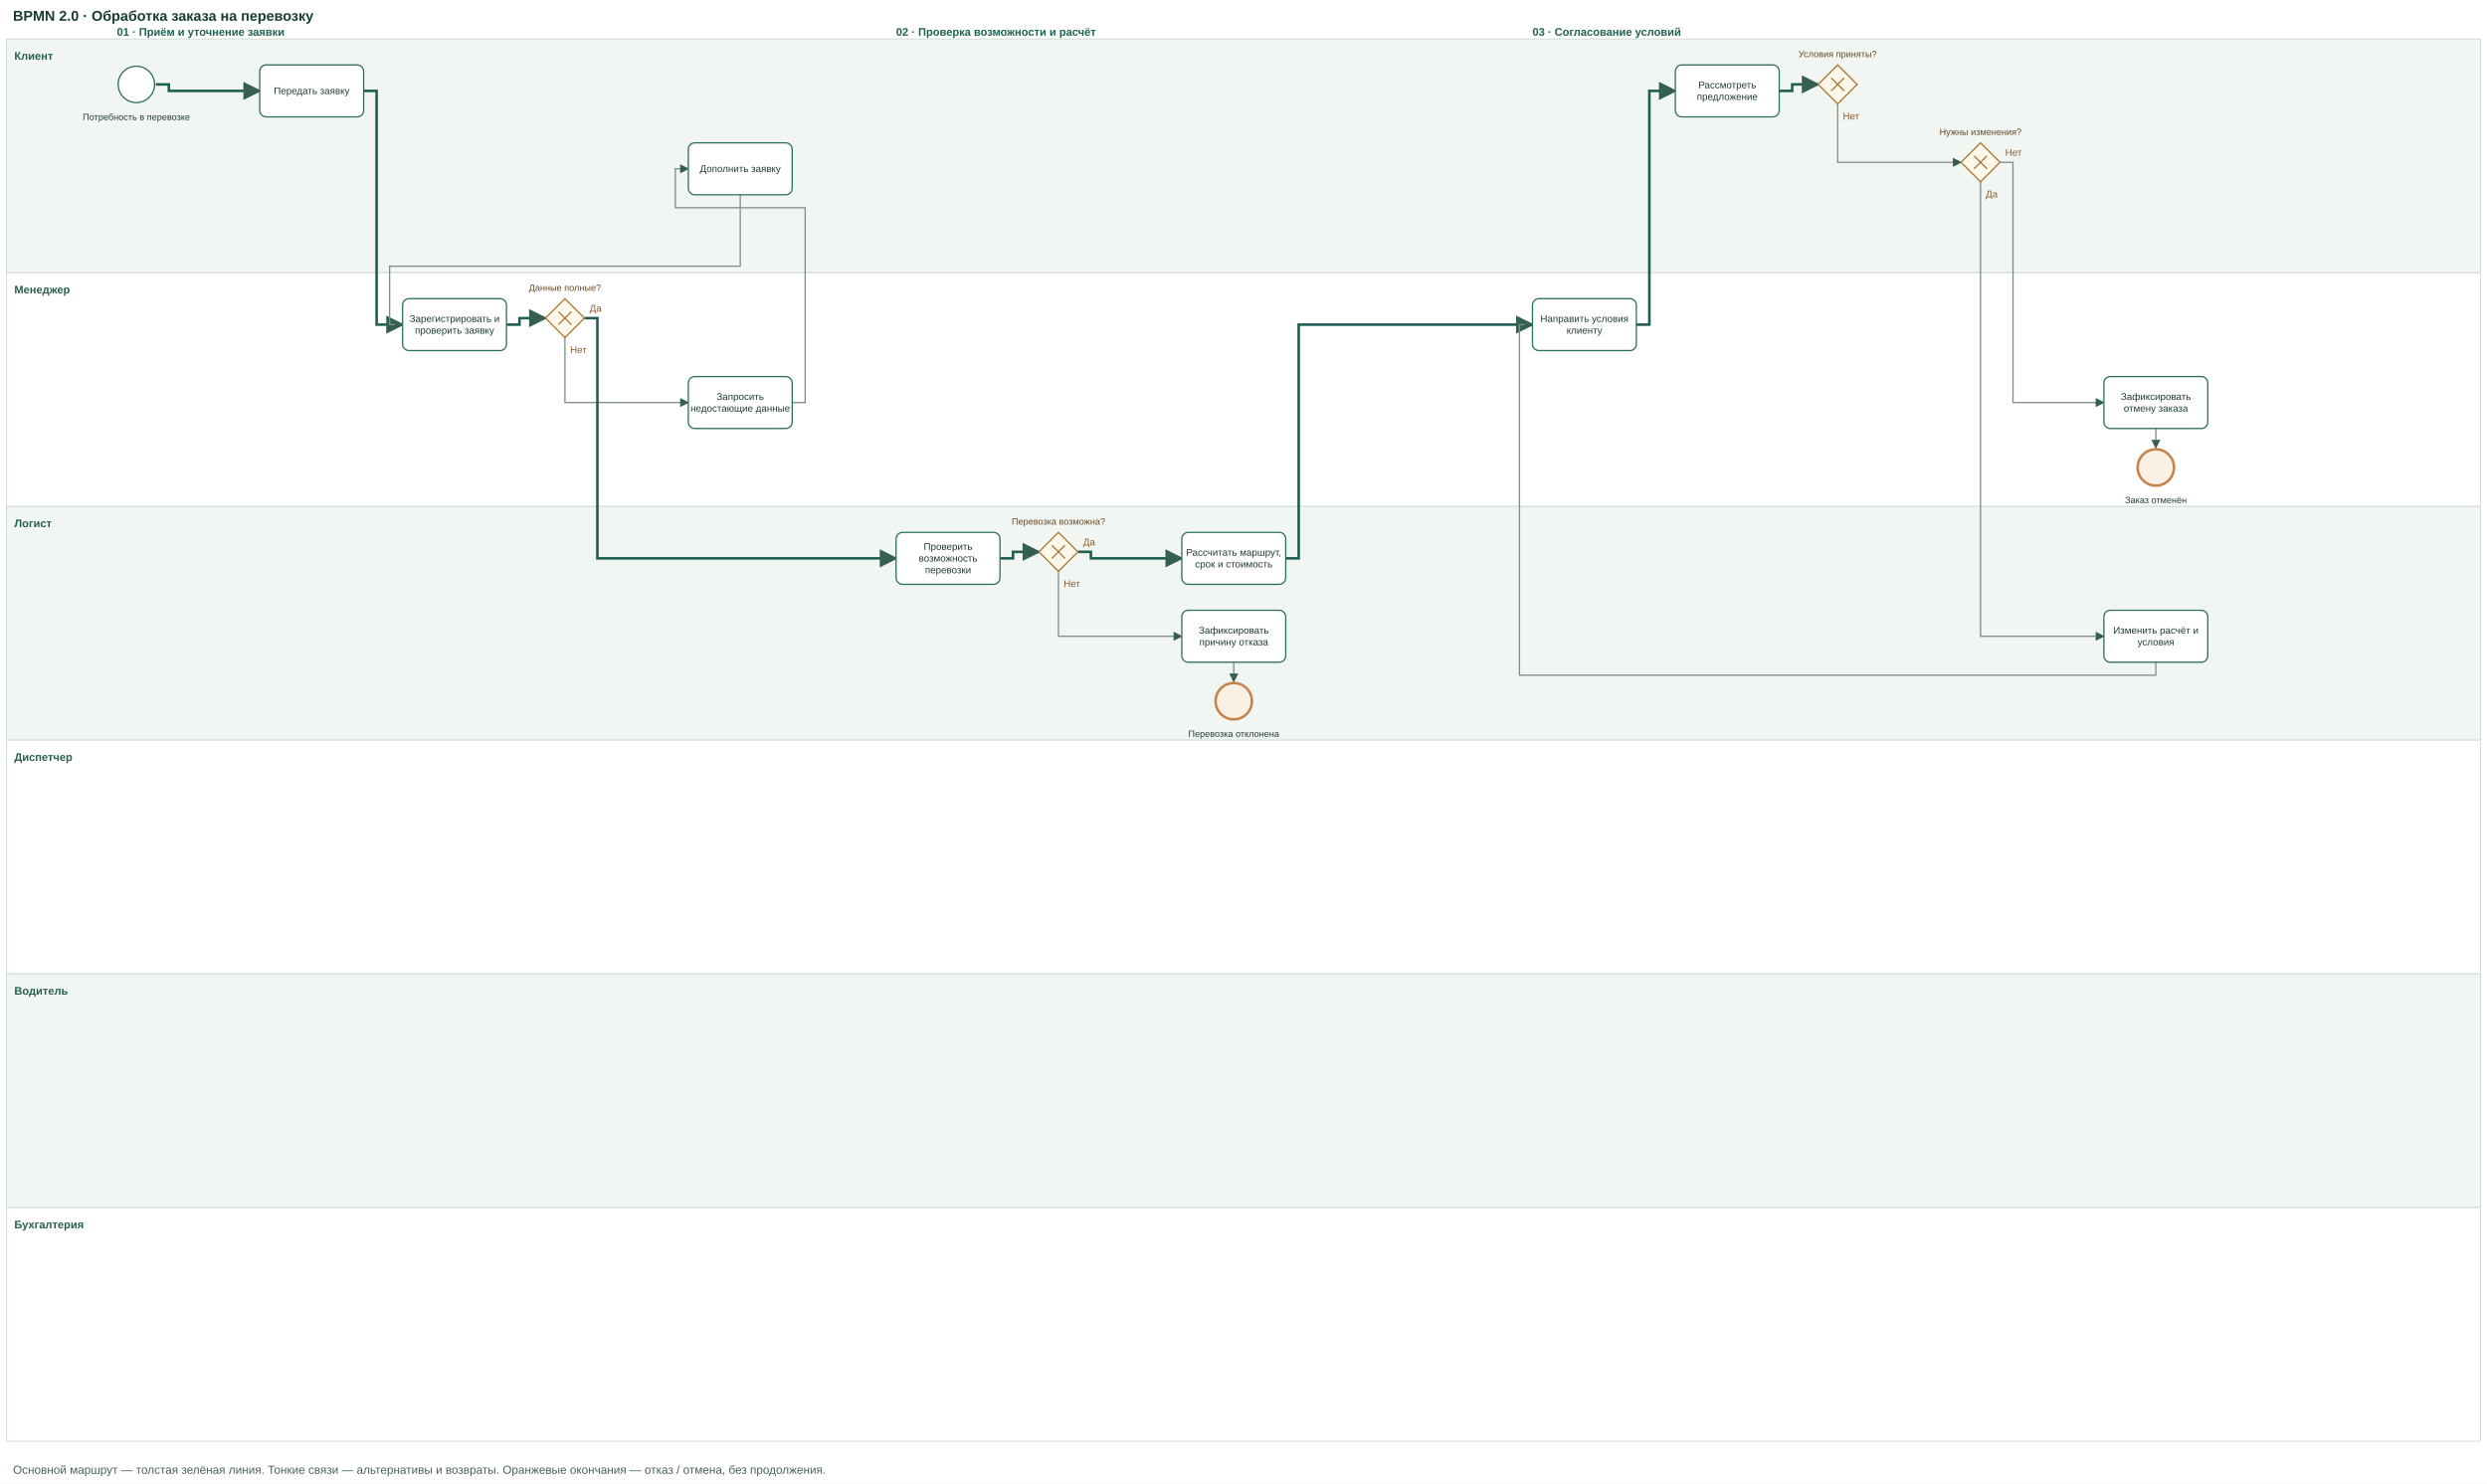
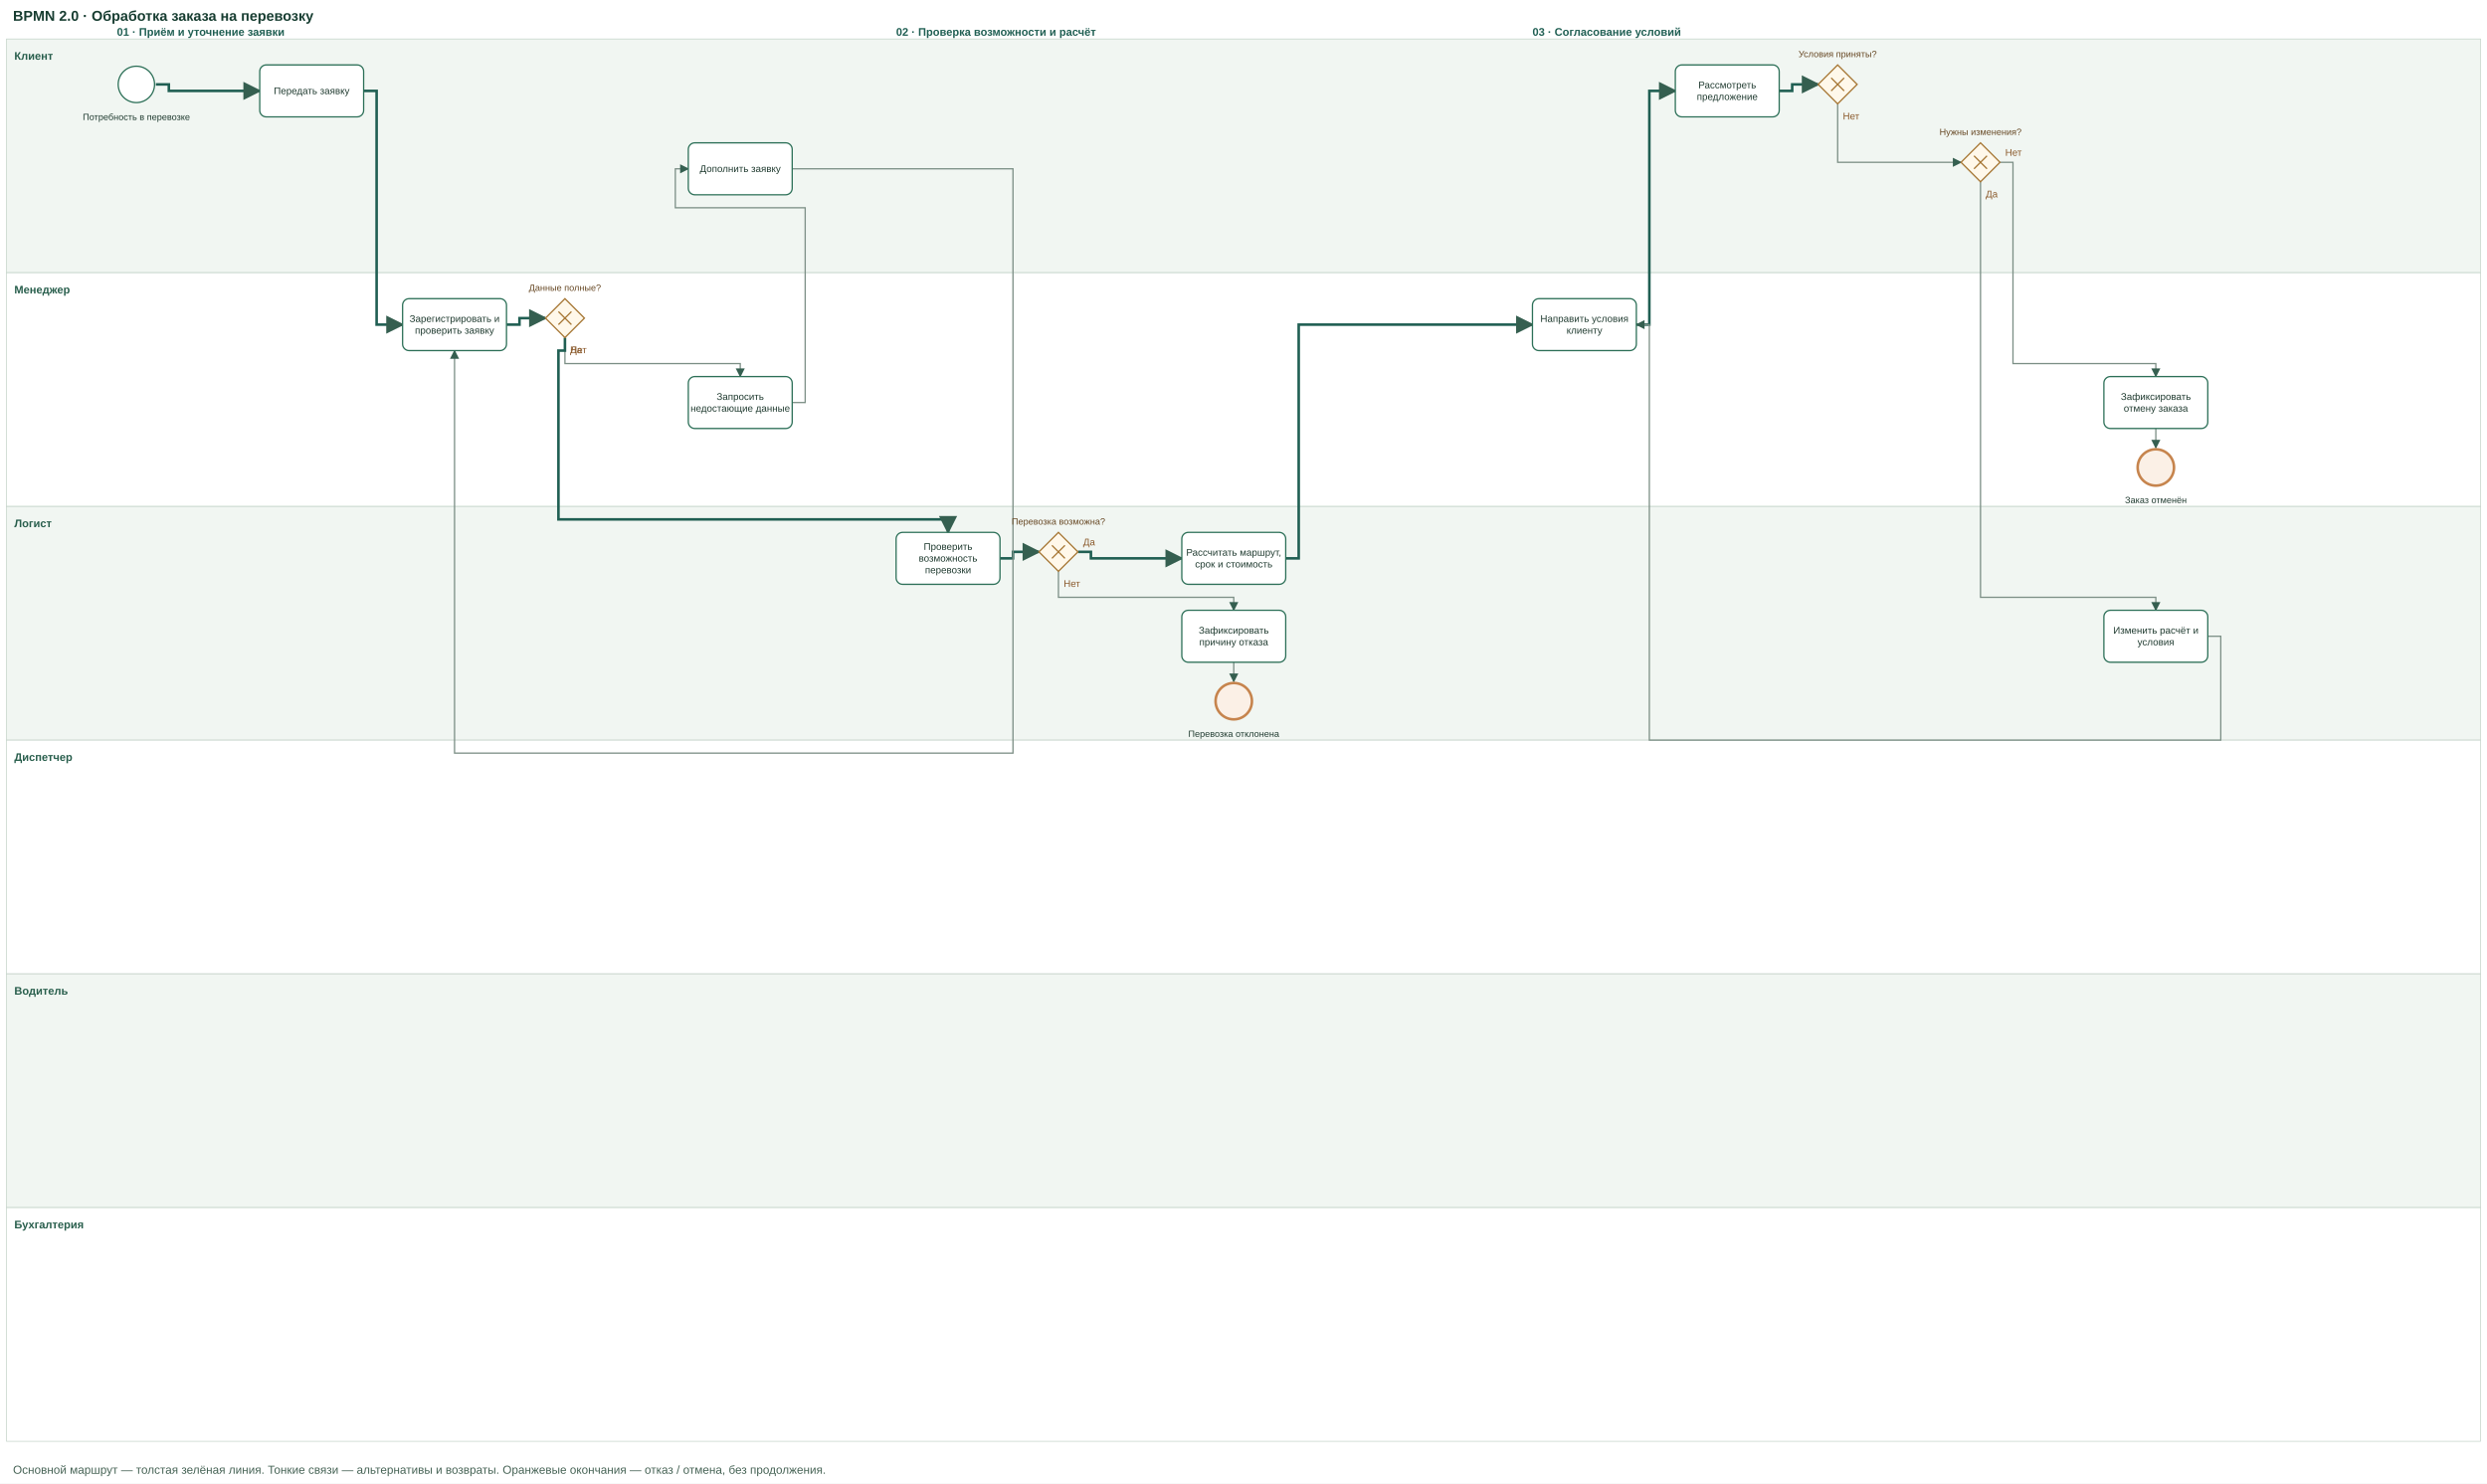
<svg xmlns="http://www.w3.org/2000/svg" width="3830" height="2285" viewBox="0 0 3830 2285" role="img" aria-label="Обработка заказа на перевозку">
  <defs>
    <marker id="arrow" viewBox="0 0 10 10" refX="9" refY="5" markerWidth="7" markerHeight="7" orient="auto">
      <path d="M0 0L10 5L0 10Z" fill="#355f50" />
    </marker>
  </defs>
  <rect width="3830" height="2285" fill="white" />
  <text x="20" y="32" font-family="Arial" font-size="22" font-weight="bold" fill="#173d31">BPMN 2.0 · Обработка заказа на перевозку</text>
  <rect x="10" y="60" width="3810" height="360" fill="#f1f6f2" stroke="#bdcec3" />
  <text x="22" y="92" font-family="Arial" font-size="17" font-weight="bold" fill="#285e4c">Клиент</text>
  <rect x="10" y="420" width="3810" height="360" fill="white" stroke="#bdcec3" />
  <text x="22" y="452" font-family="Arial" font-size="17" font-weight="bold" fill="#285e4c">Менеджер</text>
  <rect x="10" y="780" width="3810" height="360" fill="#f1f6f2" stroke="#bdcec3" />
  <text x="22" y="812" font-family="Arial" font-size="17" font-weight="bold" fill="#285e4c">Логист</text>
  <rect x="10" y="1140" width="3810" height="360" fill="white" stroke="#bdcec3" />
  <text x="22" y="1172" font-family="Arial" font-size="17" font-weight="bold" fill="#285e4c">Диспетчер</text>
  <rect x="10" y="1500" width="3810" height="360" fill="#f1f6f2" stroke="#bdcec3" />
  <text x="22" y="1532" font-family="Arial" font-size="17" font-weight="bold" fill="#285e4c">Водитель</text>
  <rect x="10" y="1860" width="3810" height="360" fill="white" stroke="#bdcec3" />
  <text x="22" y="1892" font-family="Arial" font-size="17" font-weight="bold" fill="#285e4c">Бухгалтерия</text>
  <text x="180" y="55" font-family="Arial" font-size="17" font-weight="bold" fill="#205f53">01 · Приём и уточнение заявки</text>
  <text x="1380" y="55" font-family="Arial" font-size="17" font-weight="bold" fill="#205f53">02 · Проверка возможности и расчёт</text>
  <text x="2360" y="55" font-family="Arial" font-size="17" font-weight="bold" fill="#205f53">03 · Согласование условий</text>
  <text x="20" y="2270" font-family="Arial" font-size="18" fill="#466355">Основной маршрут — толстая зелёная линия. Тонкие связи — альтернативы и возвраты. Оранжевые окончания — отказ / отмена, без продолжения.</text>
  <polyline points="240,130 260,130 260,140 400,140" fill="none" stroke="#205f53" stroke-width="4" marker-end="url(#arrow)" />
  <polyline points="560,140 580,140 580,500 620,500" fill="none" stroke="#205f53" stroke-width="4" marker-end="url(#arrow)" />
  <polyline points="780,500 800,500 800,490 840,490" fill="none" stroke="#205f53" stroke-width="4" marker-end="url(#arrow)" />
  <polyline points="1220,620 1240,620 1240,320 1040,320 1040,260 1060,260" fill="none" stroke="#7c8f86" stroke-width="2" marker-end="url(#arrow)" />
  <polyline points="1540,860 1560,860 1560,850 1600,850" fill="none" stroke="#205f53" stroke-width="4" marker-end="url(#arrow)" />
  <polyline points="1900,1020 1900,1050" fill="none" stroke="#7c8f86" stroke-width="2" marker-end="url(#arrow)" />
  <polyline points="1980,860 2000,860 2000,500 2360,500" fill="none" stroke="#205f53" stroke-width="4" marker-end="url(#arrow)" />
  <polyline points="2520,500 2540,500 2540,140 2580,140" fill="none" stroke="#205f53" stroke-width="4" marker-end="url(#arrow)" />
  <polyline points="2740,140 2760,140 2760,130 2800,130" fill="none" stroke="#205f53" stroke-width="4" marker-end="url(#arrow)" />
  <polyline points="3320,660 3320,690" fill="none" stroke="#7c8f86" stroke-width="2" marker-end="url(#arrow)" />
-   <polyline points="870,520 870,620 1060,620" fill="none" stroke="#7c8f86" stroke-width="2" marker-end="url(#arrow)" />
+   <polyline points="870,520 870,560 1140,560 1140,580" fill="none" stroke="#7c8f86" stroke-width="2" marker-end="url(#arrow)" />
  <text x="878" y="544" font-family="Arial" font-size="15" fill="#8a592b">Нет</text>
-   <polyline points="900,490 920,490 920,860 1380,860" fill="none" stroke="#205f53" stroke-width="4" marker-end="url(#arrow)" />
-   <text x="908" y="480" font-family="Arial" font-size="15" fill="#8a592b">Да</text>
-   <polyline points="1630,880 1630,980 1820,980" fill="none" stroke="#7c8f86" stroke-width="2" marker-end="url(#arrow)" />
+   <polyline points="870,520 870,540 860,540 860,800 1460,800 1460,820" fill="none" stroke="#205f53" stroke-width="4" marker-end="url(#arrow)" />
+   <text x="878" y="544" font-family="Arial" font-size="15" fill="#8a592b">Да</text>
+   <polyline points="1630,880 1630,920 1900,920 1900,940" fill="none" stroke="#7c8f86" stroke-width="2" marker-end="url(#arrow)" />
  <text x="1638" y="904" font-family="Arial" font-size="15" fill="#8a592b">Нет</text>
  <polyline points="1660,850 1680,850 1680,860 1820,860" fill="none" stroke="#205f53" stroke-width="4" marker-end="url(#arrow)" />
  <text x="1668" y="840" font-family="Arial" font-size="15" fill="#8a592b">Да</text>
  <polyline points="2830,160 2830,250 3020,250" fill="none" stroke="#7c8f86" stroke-width="2" marker-end="url(#arrow)" />
  <text x="2838" y="184" font-family="Arial" font-size="15" fill="#8a592b">Нет</text>
-   <polyline points="3050,280 3050,980 3240,980" fill="none" stroke="#7c8f86" stroke-width="2" marker-end="url(#arrow)" />
+   <polyline points="3050,280 3050,920 3320,920 3320,940" fill="none" stroke="#7c8f86" stroke-width="2" marker-end="url(#arrow)" />
  <text x="3058" y="304" font-family="Arial" font-size="15" fill="#8a592b">Да</text>
-   <polyline points="3080,250 3100,250 3100,620 3240,620" fill="none" stroke="#7c8f86" stroke-width="2" marker-end="url(#arrow)" />
+   <polyline points="3080,250 3100,250 3100,560 3320,560 3320,580" fill="none" stroke="#7c8f86" stroke-width="2" marker-end="url(#arrow)" />
  <text x="3088" y="240" font-family="Arial" font-size="15" fill="#8a592b">Нет</text>
-   <polyline points="1140,300 1140,410 600,410 600,500 620,500" fill="none" stroke="#7c8f86" stroke-width="2" marker-end="url(#arrow)" />
-   <polyline points="3320,1020 3320,1040 2340,1040 2340,500 2360,500" fill="none" stroke="#7c8f86" stroke-width="2" marker-end="url(#arrow)" />
+   <polyline points="1220,260 1560,260 1560,1160 700,1160 700,540" fill="none" stroke="#7c8f86" stroke-width="2" marker-end="url(#arrow)" />
+   <polyline points="3400,980 3420,980 3420,1140 2540,1140 2540,500 2520,500" fill="none" stroke="#7c8f86" stroke-width="2" marker-end="url(#arrow)" />
  <circle cx="210" cy="130" r="28" fill="white" stroke="#2d7058" stroke-width="2" />
  <text x="210" y="185" text-anchor="middle" font-family="Arial" font-size="14" fill="#203b30">Потребность в перевозке</text>
  <rect x="400" y="100" width="160" height="80" rx="10" fill="white" stroke="#2d7058" stroke-width="2" />
  <text x="480.0" y="145.0" text-anchor="middle" font-family="Arial" font-size="15" fill="#203b30">Передать заявку</text>
  <rect x="620" y="460" width="160" height="80" rx="10" fill="white" stroke="#2d7058" stroke-width="2" />
  <text x="700.0" y="496.0" text-anchor="middle" font-family="Arial" font-size="15" fill="#203b30">Зарегистрировать и</text>
  <text x="700.0" y="514.0" text-anchor="middle" font-family="Arial" font-size="15" fill="#203b30">проверить заявку</text>
  <path d="M870 460l30 30-30 30-30-30Z" fill="#fff8ea" stroke="#a57532" stroke-width="2" />
  <path d="M860 480l20 20m0-20-20 20" stroke="#a57532" stroke-width="2" />
  <text x="870" y="448" text-anchor="middle" font-family="Arial" font-size="14" fill="#664723">Данные полные?</text>
  <rect x="1060" y="580" width="160" height="80" rx="10" fill="white" stroke="#2d7058" stroke-width="2" />
  <text x="1140.0" y="616.0" text-anchor="middle" font-family="Arial" font-size="15" fill="#203b30">Запросить</text>
  <text x="1140.0" y="634.0" text-anchor="middle" font-family="Arial" font-size="15" fill="#203b30">недостающие данные</text>
  <rect x="1060" y="220" width="160" height="80" rx="10" fill="white" stroke="#2d7058" stroke-width="2" />
  <text x="1140.0" y="265.0" text-anchor="middle" font-family="Arial" font-size="15" fill="#203b30">Дополнить заявку</text>
  <rect x="1380" y="820" width="160" height="80" rx="10" fill="white" stroke="#2d7058" stroke-width="2" />
  <text x="1460.0" y="847.0" text-anchor="middle" font-family="Arial" font-size="15" fill="#203b30">Проверить</text>
  <text x="1460.0" y="865.0" text-anchor="middle" font-family="Arial" font-size="15" fill="#203b30">возможность</text>
  <text x="1460.0" y="883.0" text-anchor="middle" font-family="Arial" font-size="15" fill="#203b30">перевозки</text>
  <path d="M1630 820l30 30-30 30-30-30Z" fill="#fff8ea" stroke="#a57532" stroke-width="2" />
  <path d="M1620 840l20 20m0-20-20 20" stroke="#a57532" stroke-width="2" />
  <text x="1630" y="808" text-anchor="middle" font-family="Arial" font-size="14" fill="#664723">Перевозка возможна?</text>
  <rect x="1820" y="820" width="160" height="80" rx="10" fill="white" stroke="#2d7058" stroke-width="2" />
  <text x="1900.0" y="856.0" text-anchor="middle" font-family="Arial" font-size="15" fill="#203b30">Рассчитать маршрут,</text>
  <text x="1900.0" y="874.0" text-anchor="middle" font-family="Arial" font-size="15" fill="#203b30">срок и стоимость</text>
  <rect x="1820" y="940" width="160" height="80" rx="10" fill="white" stroke="#2d7058" stroke-width="2" />
  <text x="1900.0" y="976.0" text-anchor="middle" font-family="Arial" font-size="15" fill="#203b30">Зафиксировать</text>
  <text x="1900.0" y="994.0" text-anchor="middle" font-family="Arial" font-size="15" fill="#203b30">причину отказа</text>
  <circle cx="1900" cy="1080" r="28" fill="#fbf0e6" stroke="#c6844d" stroke-width="4" />
  <text x="1900" y="1135" text-anchor="middle" font-family="Arial" font-size="14" fill="#203b30">Перевозка отклонена</text>
  <rect x="2360" y="460" width="160" height="80" rx="10" fill="white" stroke="#2d7058" stroke-width="2" />
  <text x="2440.0" y="496.0" text-anchor="middle" font-family="Arial" font-size="15" fill="#203b30">Направить условия</text>
  <text x="2440.0" y="514.0" text-anchor="middle" font-family="Arial" font-size="15" fill="#203b30">клиенту</text>
  <rect x="2580" y="100" width="160" height="80" rx="10" fill="white" stroke="#2d7058" stroke-width="2" />
  <text x="2660.0" y="136.0" text-anchor="middle" font-family="Arial" font-size="15" fill="#203b30">Рассмотреть</text>
  <text x="2660.0" y="154.0" text-anchor="middle" font-family="Arial" font-size="15" fill="#203b30">предложение</text>
  <path d="M2830 100l30 30-30 30-30-30Z" fill="#fff8ea" stroke="#a57532" stroke-width="2" />
  <path d="M2820 120l20 20m0-20-20 20" stroke="#a57532" stroke-width="2" />
  <text x="2830" y="88" text-anchor="middle" font-family="Arial" font-size="14" fill="#664723">Условия приняты?</text>
  <path d="M3050 220l30 30-30 30-30-30Z" fill="#fff8ea" stroke="#a57532" stroke-width="2" />
  <path d="M3040 240l20 20m0-20-20 20" stroke="#a57532" stroke-width="2" />
  <text x="3050" y="208" text-anchor="middle" font-family="Arial" font-size="14" fill="#664723">Нужны изменения?</text>
  <rect x="3240" y="940" width="160" height="80" rx="10" fill="white" stroke="#2d7058" stroke-width="2" />
  <text x="3320.0" y="976.0" text-anchor="middle" font-family="Arial" font-size="15" fill="#203b30">Изменить расчёт и</text>
  <text x="3320.0" y="994.0" text-anchor="middle" font-family="Arial" font-size="15" fill="#203b30">условия</text>
  <rect x="3240" y="580" width="160" height="80" rx="10" fill="white" stroke="#2d7058" stroke-width="2" />
  <text x="3320.0" y="616.0" text-anchor="middle" font-family="Arial" font-size="15" fill="#203b30">Зафиксировать</text>
  <text x="3320.0" y="634.0" text-anchor="middle" font-family="Arial" font-size="15" fill="#203b30">отмену заказа</text>
  <circle cx="3320" cy="720" r="28" fill="#fbf0e6" stroke="#c6844d" stroke-width="4" />
  <text x="3320" y="775" text-anchor="middle" font-family="Arial" font-size="14" fill="#203b30">Заказ отменён</text>
</svg>
